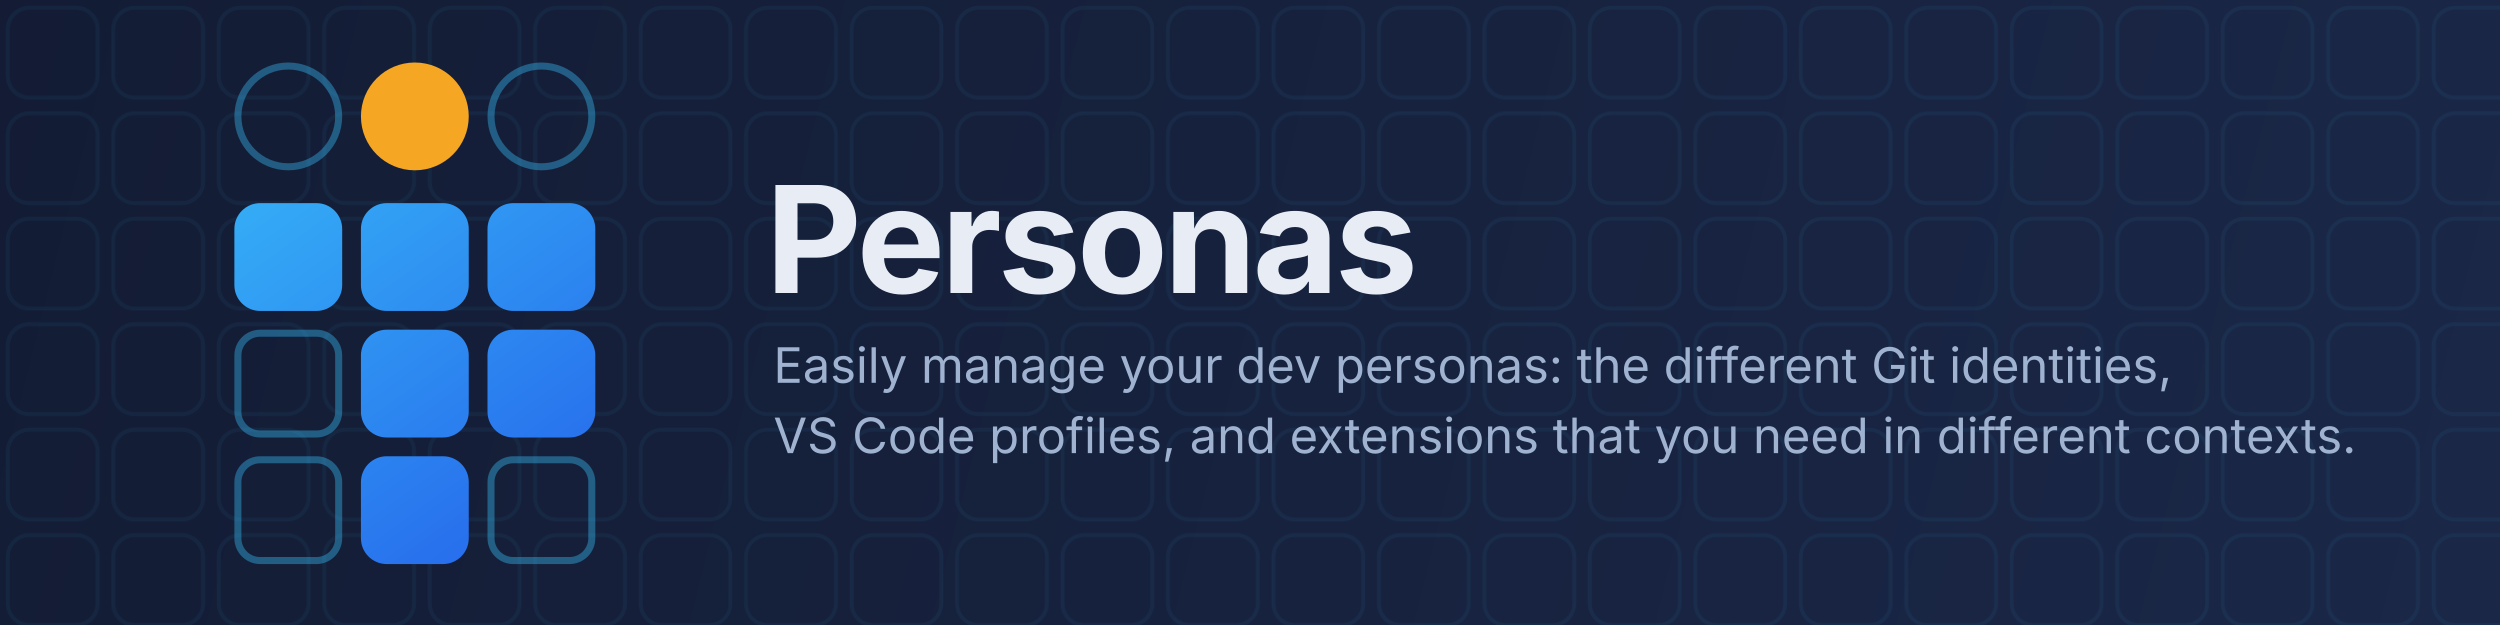
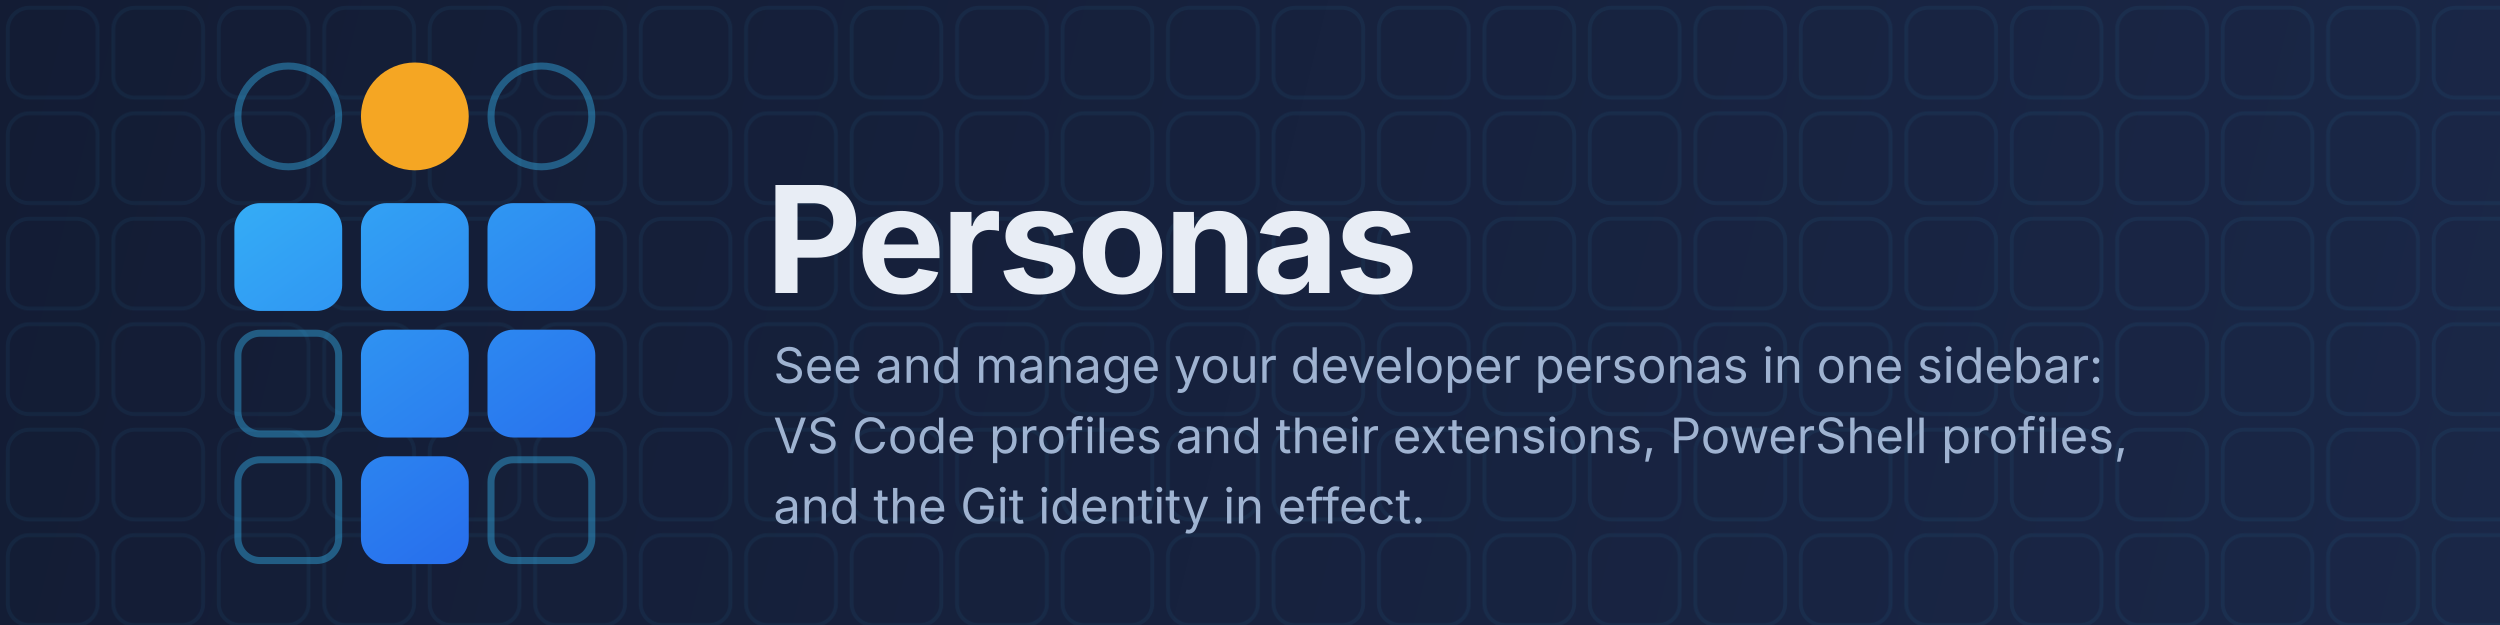
<svg xmlns="http://www.w3.org/2000/svg" width="1280" height="320" viewBox="0 0 1280 320">
  <defs>
    <linearGradient id="BCellGradient" x1="0" y1="0" x2="154" y2="214" gradientUnits="userSpaceOnUse">
      <stop offset="0" stop-color="#38BDF8" />
      <stop offset="1" stop-color="#2563EB" />
    </linearGradient>
    <linearGradient id="BG" x1="0" y1="0" x2="1280" y2="320" gradientUnits="userSpaceOnUse">
      <stop offset="0" stop-color="#131C34" />
      <stop offset="1" stop-color="#1A2747" />
    </linearGradient>
    <pattern id="GP" width="54" height="54" patternUnits="userSpaceOnUse">
      <rect x="4" y="4" width="46" height="46" rx="11" fill="none" stroke="#38BDF8" stroke-opacity="0.06" stroke-width="2" />
    </pattern>
  </defs>
  <rect width="1280" height="320" fill="url(#BG)" />
  <rect width="1280" height="320" fill="url(#GP)" />
  <g transform="translate(120,32) scale(1.2)">
    <circle cx="23" cy="23" r="21.5" fill="none" stroke="#38BDF8" stroke-opacity="0.4" stroke-width="3" />
    <circle cx="77" cy="23" r="23" fill="#F5A623" />
    <circle cx="131" cy="23" r="21.5" fill="none" stroke="#38BDF8" stroke-opacity="0.4" stroke-width="3" />
    <rect x="0" y="60" width="46" height="46" rx="11" fill="url(#BCellGradient)" />
    <rect x="54" y="60" width="46" height="46" rx="11" fill="url(#BCellGradient)" />
    <rect x="108" y="60" width="46" height="46" rx="11" fill="url(#BCellGradient)" />
    <rect x="1.5" y="115.5" width="43" height="43" rx="9.5" fill="none" stroke="#38BDF8" stroke-opacity="0.4" stroke-width="3" />
    <rect x="54" y="114" width="46" height="46" rx="11" fill="url(#BCellGradient)" />
    <rect x="108" y="114" width="46" height="46" rx="11" fill="url(#BCellGradient)" />
    <rect x="1.5" y="169.5" width="43" height="43" rx="9.5" fill="none" stroke="#38BDF8" stroke-opacity="0.4" stroke-width="3" />
    <rect x="54" y="168" width="46" height="46" rx="11" fill="url(#BCellGradient)" />
    <rect x="109.5" y="169.5" width="43" height="43" rx="9.5" fill="none" stroke="#38BDF8" stroke-opacity="0.4" stroke-width="3" />
  </g>
  <text x="392" y="150" font-family="Inter, 'Segoe UI', sans-serif" font-size="76" font-weight="700" fill="#E8EDF5" letter-spacing="-2">Personas</text>
-   <text x="396" y="196" font-family="Inter, 'Segoe UI', sans-serif" font-size="25" fill="#9FB3D1">Easily manage your dev personas: the different Git identities,</text>
-   <text x="396" y="232" font-family="Inter, 'Segoe UI', sans-serif" font-size="25" fill="#9FB3D1">VS Code profiles, and extensions that you need in different contexts.</text>
+   <text x="396" y="196" font-family="Inter, 'Segoe UI', sans-serif" font-size="25" fill="#9FB3D1">See and manage your developer personas in one sidebar:</text>
+   <text x="396" y="232" font-family="Inter, 'Segoe UI', sans-serif" font-size="25" fill="#9FB3D1">VS Code profiles and their extensions, PowerShell profiles,</text>
+   <text x="396" y="268" font-family="Inter, 'Segoe UI', sans-serif" font-size="25" fill="#9FB3D1">and the Git identity in effect.</text>
</svg>
